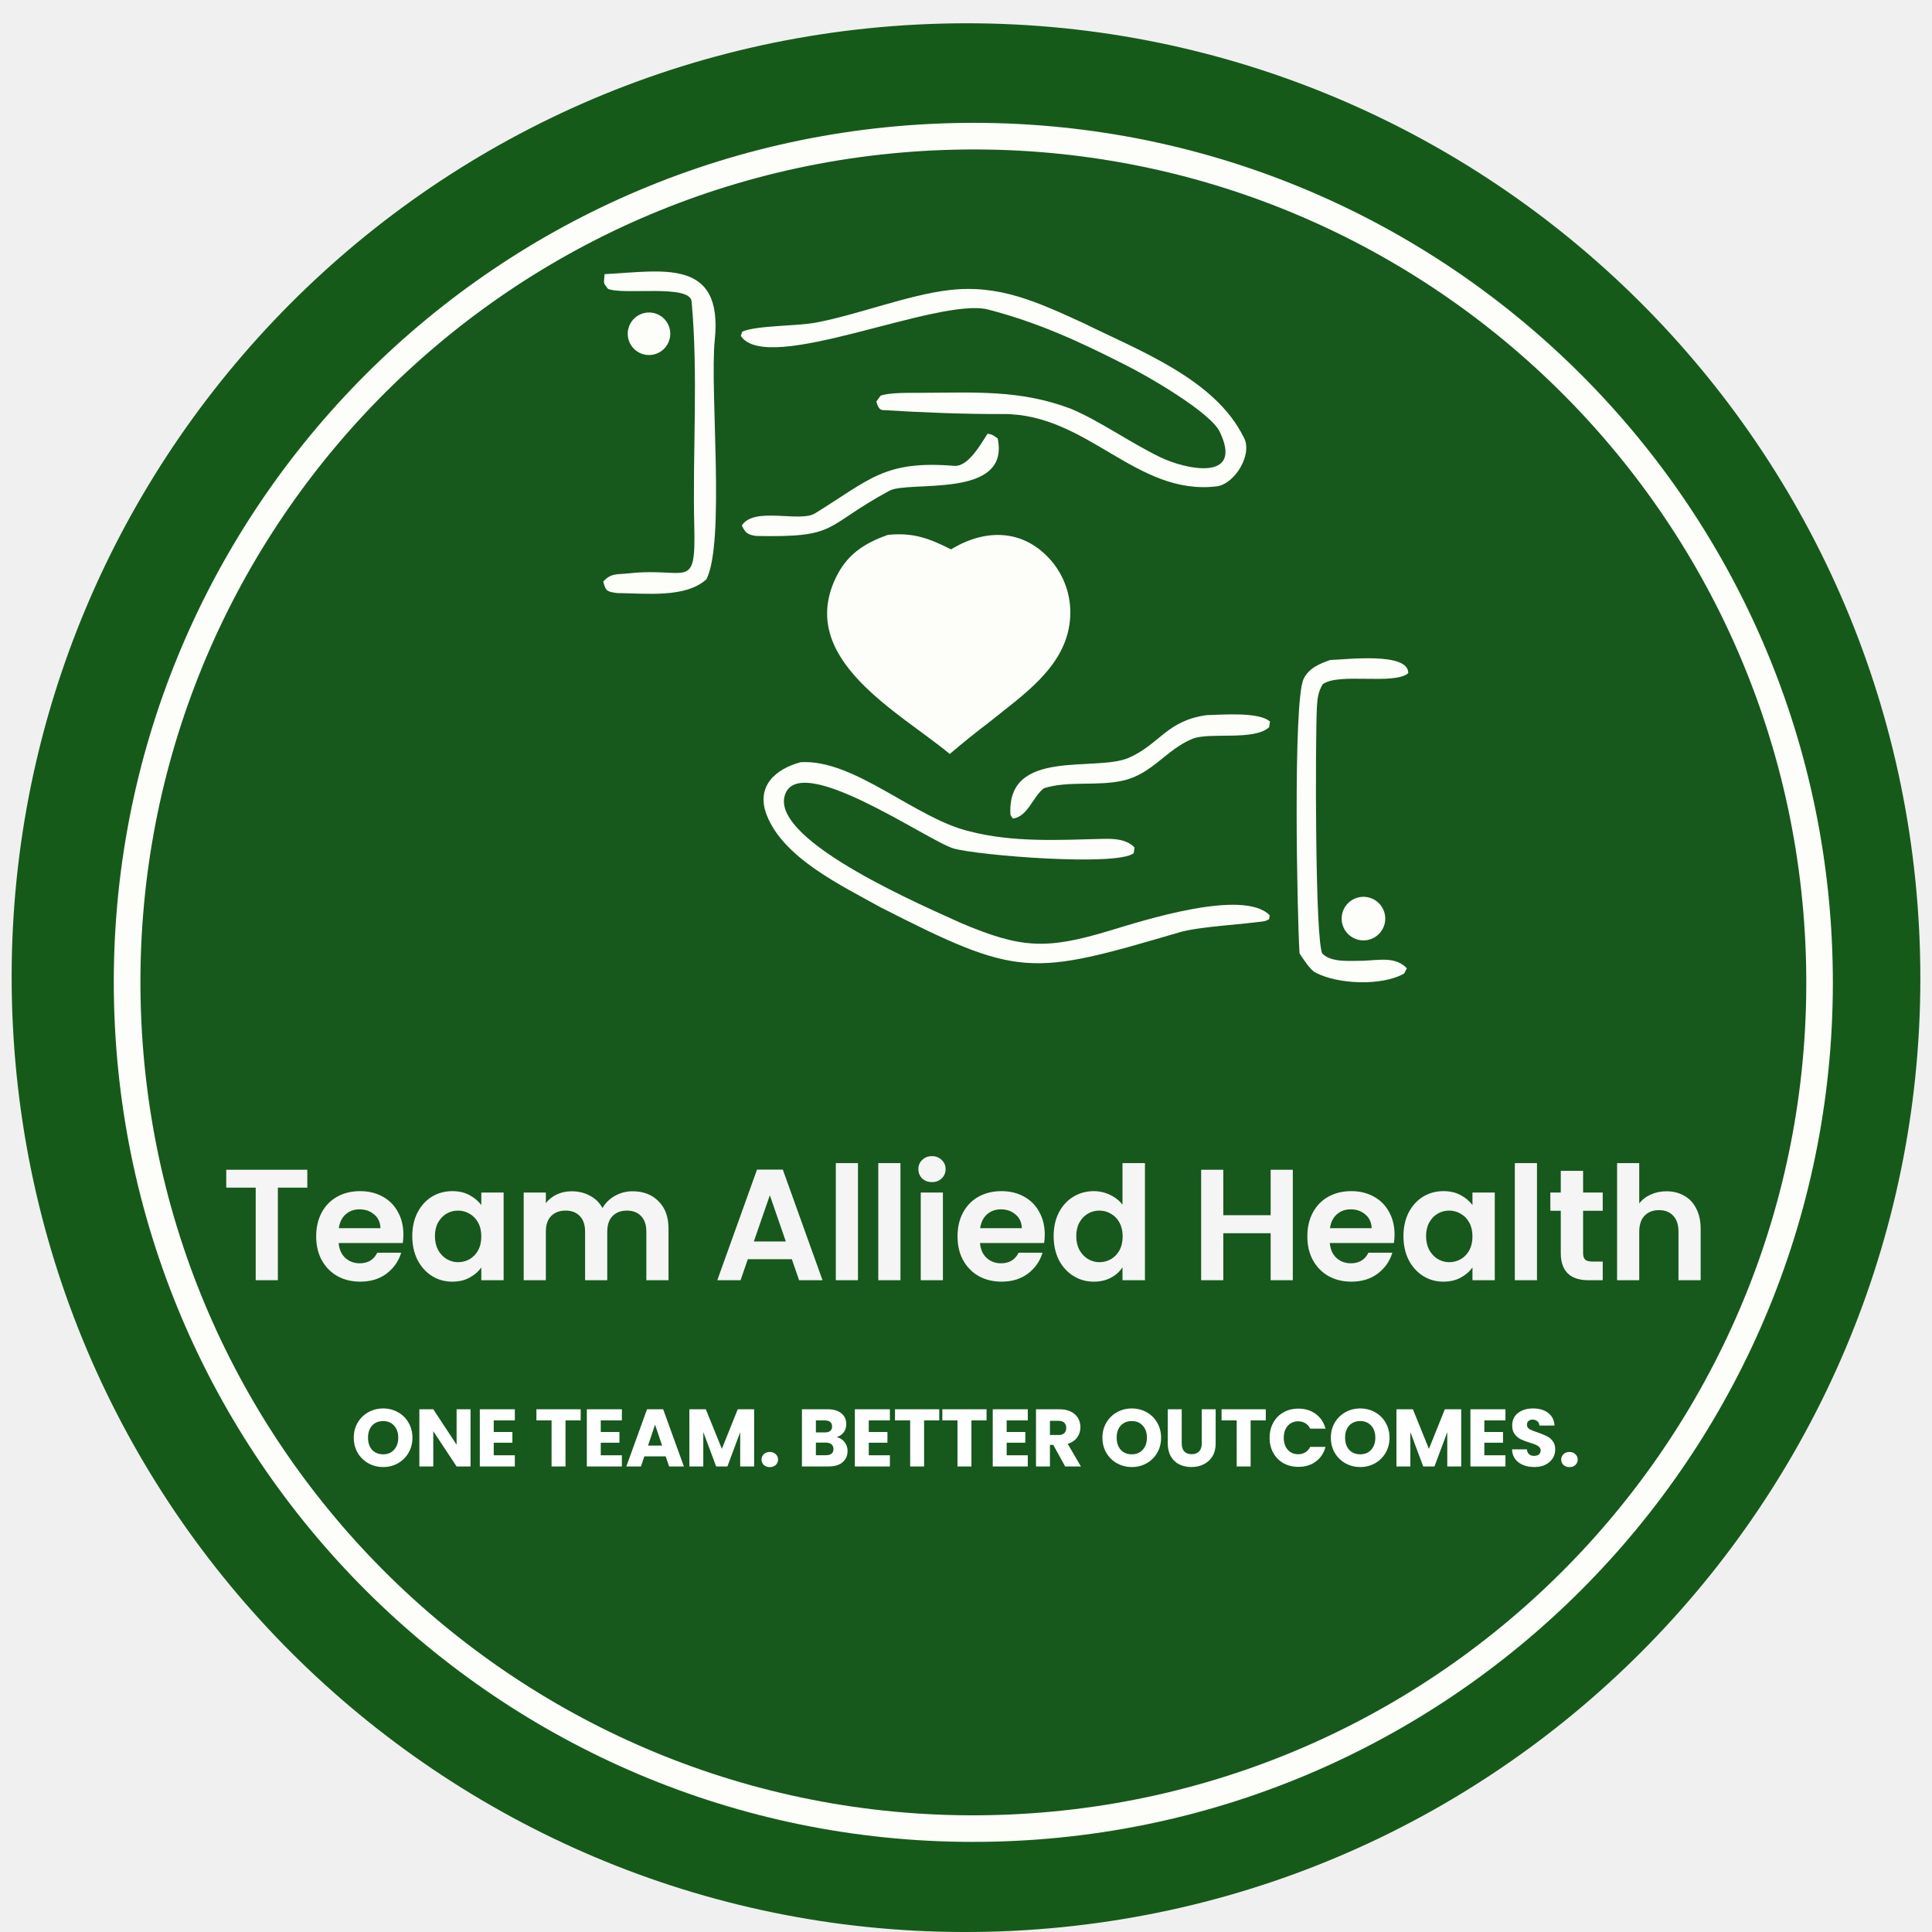
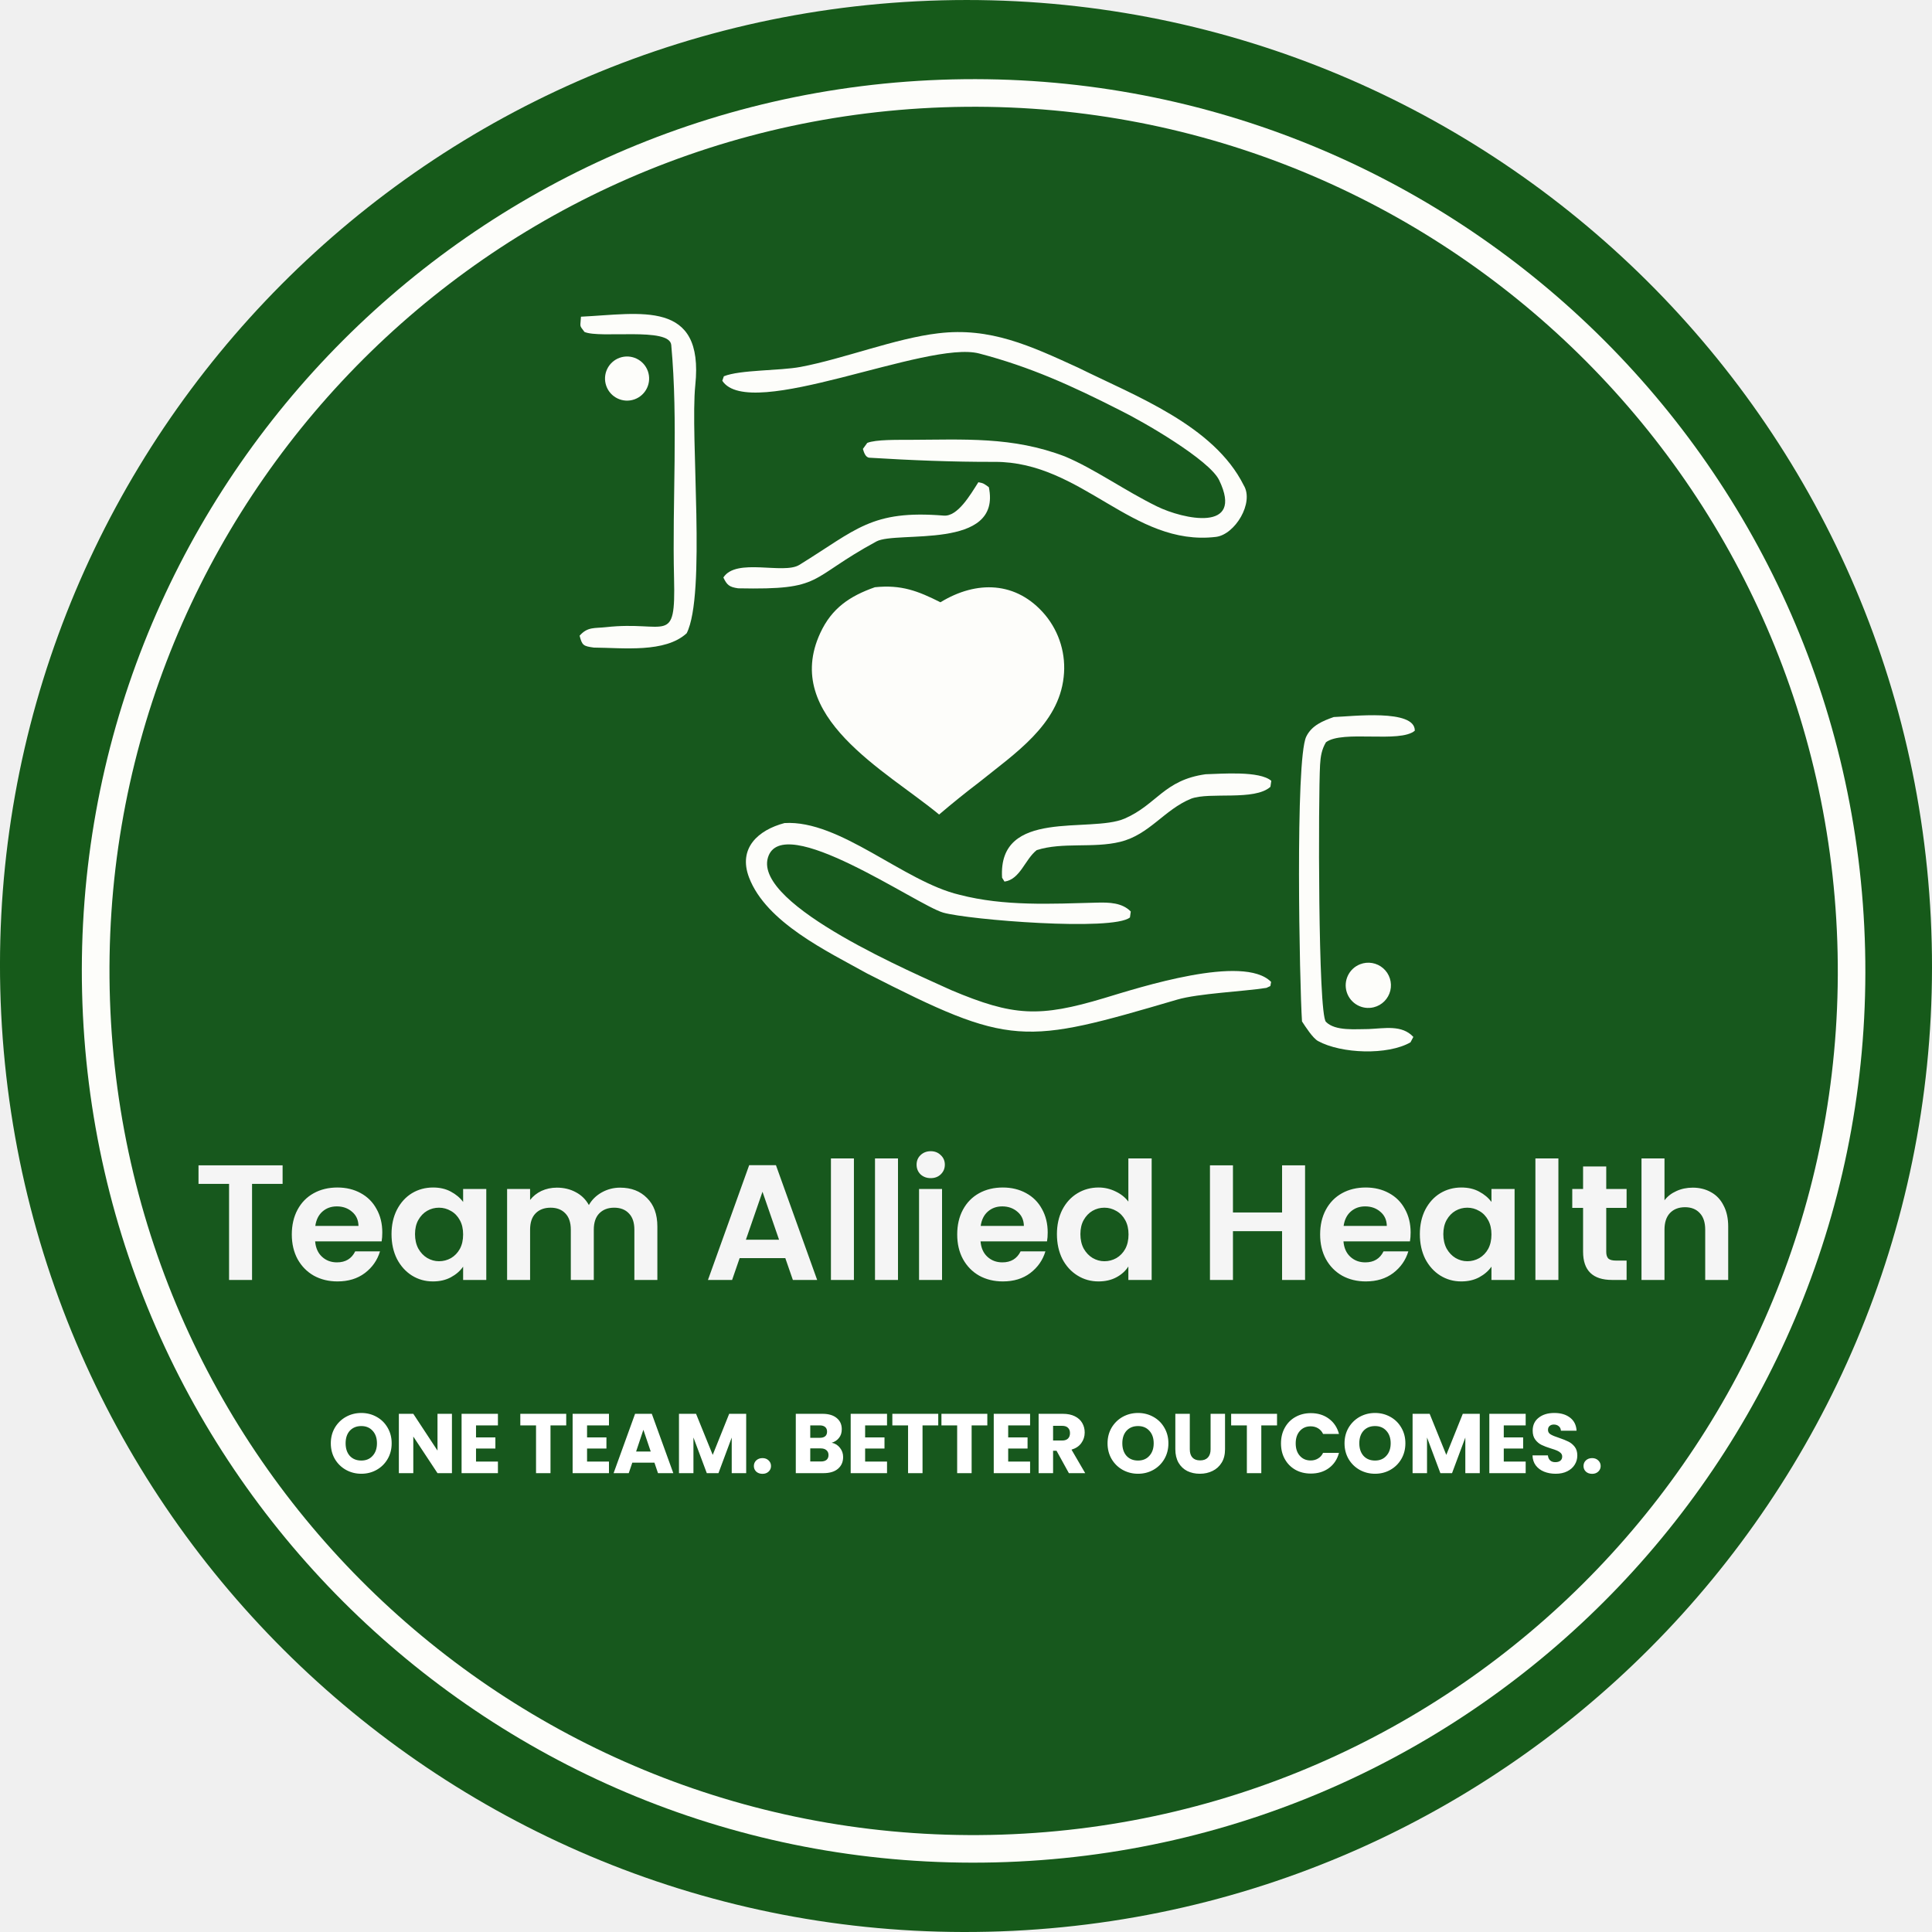
- <svg xmlns="http://www.w3.org/2000/svg" width="95" height="95" viewBox="5.5 5 83 83" fill="none">
-   <path d="M44.916 6.054C67.548 4.902 86.821 22.328 87.948 44.961C89.076 67.593 71.629 86.848 48.995 87.951C26.396 89.052 7.177 71.637 6.052 49.039C4.926 26.442 22.32 7.204 44.916 6.054Z" fill="#165A1A" />
+ <svg xmlns="http://www.w3.org/2000/svg" width="95" height="95" viewBox="7 7 80 80" fill="none">
+   <path d="M44.967 7.053C67.046 5.929 85.85 22.93 86.95 45.011C88.049 67.091 71.028 85.876 48.946 86.952C26.898 88.026 8.148 71.036 7.05 48.99C5.952 26.943 22.922 8.174 44.967 7.053Z" fill="#165A1A" />
  <path d="M46.44 10.288C66.826 9.805 83.745 25.938 84.23 46.324C84.715 66.711 68.584 83.631 48.198 84.118C27.808 84.606 10.885 68.472 10.399 48.082C9.914 27.693 26.05 10.771 46.44 10.288Z" fill="#FDFDFA" />
  <path d="M46.064 11.443C65.832 10.751 82.412 26.229 83.079 45.998C83.745 65.766 68.247 82.326 48.477 82.968C28.743 83.608 12.22 68.143 11.554 48.41C10.888 28.677 26.332 12.134 46.064 11.443Z" fill="#17581D" />
-   <path d="M46.358 28.602C47.851 27.687 49.511 27.722 50.693 29.125C51.289 29.843 51.566 30.773 51.46 31.7C51.246 33.681 49.421 34.876 47.966 36.05C47.399 36.481 46.845 36.928 46.303 37.391C44.111 35.579 39.775 33.338 41.383 29.87C41.859 28.843 42.606 28.344 43.643 27.979C44.739 27.866 45.425 28.133 46.358 28.602Z" fill="#FDFDFA" />
-   <path d="M39.901 37.744C42.199 37.604 44.831 40.167 47.148 40.714C49.006 41.196 50.945 41.088 52.844 41.039C53.345 41.026 53.882 41.04 54.239 41.407L54.205 41.652C53.504 42.232 47.522 41.751 46.473 41.453C45.383 41.143 39.784 37.202 39.212 39.182C38.638 41.172 45.432 44.026 46.808 44.664C49.376 45.746 50.449 45.8 53.145 44.99C54.586 44.556 58.911 43.158 60.05 44.322L60.02 44.493C59.965 44.518 59.911 44.544 59.856 44.569C58.896 44.72 57.04 44.798 56.165 45.054C49.767 46.931 49.306 47.028 43.321 43.974C41.685 43.061 39.144 41.867 38.432 39.997C37.969 38.779 38.815 38.031 39.901 37.744Z" fill="#FDFDFA" />
-   <path d="M46.267 17.464C48.418 17.204 50.075 17.978 52.068 18.891C54.434 20.064 57.678 21.276 58.916 23.758C59.356 24.477 58.555 25.801 57.763 25.895C54.308 26.305 52.223 22.776 48.604 22.788C46.858 22.793 45.111 22.72 43.416 22.616C43.249 22.605 43.185 22.379 43.147 22.252L43.327 22.003C43.675 21.858 44.61 21.878 45.026 21.876C47.334 21.868 49.339 21.729 51.518 22.566C52.734 23.076 53.99 23.979 55.325 24.633C56.402 25.162 58.949 25.727 57.899 23.546C57.494 22.704 54.755 21.121 53.766 20.637C51.803 19.64 50.075 18.852 47.96 18.3C45.804 17.737 38.454 21.15 37.325 19.43L37.389 19.245C38.057 18.971 39.698 19.02 40.568 18.856C42.359 18.518 44.514 17.667 46.267 17.464Z" fill="#FDFDFA" />
-   <path d="M31.472 16.777C33.935 16.658 36.575 16.047 36.207 19.609C35.987 21.737 36.661 28.287 35.849 29.886C34.954 30.703 33.241 30.489 32.005 30.478C31.571 30.418 31.521 30.39 31.416 29.986C31.752 29.606 32.032 29.686 32.512 29.632C35.022 29.354 35.396 30.436 35.327 27.611C35.248 24.396 35.503 21.137 35.211 17.947C35.142 17.195 32.261 17.691 31.618 17.408C31.39 17.107 31.45 17.222 31.472 16.777Z" fill="#FDFDFA" />
-   <path d="M62.644 33.354C63.379 33.33 66.016 33.007 66 33.92C65.386 34.445 63.004 33.881 62.321 34.399C62.141 34.703 62.097 34.99 62.077 35.337C62.004 36.599 61.989 45.636 62.32 45.975C62.706 46.37 63.568 46.271 64.083 46.274C64.748 46.247 65.465 46.087 65.94 46.6L65.821 46.824C64.876 47.365 62.959 47.298 61.994 46.771C61.774 46.65 61.474 46.179 61.329 45.958C61.228 44.445 61.041 35.128 61.504 34.167C61.728 33.702 62.188 33.515 62.644 33.354Z" fill="#FDFDFA" />
-   <path d="M57.336 35.723C58 35.705 59.575 35.573 60.058 35.996L60.021 36.244C59.362 36.836 57.511 36.446 56.74 36.734C55.626 37.187 55.017 38.224 53.8 38.522C52.679 38.797 51.412 38.522 50.344 38.865C49.856 39.246 49.663 40.077 49.011 40.168L48.91 40.008C48.733 37.117 52.559 38.178 53.986 37.558C55.318 36.98 55.611 35.963 57.336 35.723Z" fill="#FDFDFA" />
-   <path d="M47.928 23.631C48.153 23.671 48.171 23.7 48.362 23.838C48.909 26.465 44.545 25.628 43.706 26.084C40.815 27.653 41.565 28.096 37.982 28.025C37.61 27.971 37.518 27.886 37.369 27.576C37.9 26.746 39.856 27.46 40.513 27.055C42.883 25.595 43.493 24.77 46.495 25.013C47.071 25.06 47.591 24.158 47.928 23.631Z" fill="#FDFDFA" />
-   <path d="M63.734 43.591C64.059 43.464 64.428 43.528 64.691 43.758C64.954 43.987 65.068 44.344 64.986 44.684C64.903 45.023 64.639 45.289 64.3 45.373C63.821 45.491 63.332 45.217 63.182 44.747C63.033 44.276 63.274 43.771 63.734 43.591Z" fill="#FDFDFA" />
-   <path d="M33.077 18.477C33.552 18.309 34.074 18.558 34.243 19.033C34.411 19.509 34.162 20.031 33.687 20.2C33.211 20.368 32.689 20.119 32.52 19.644C32.352 19.168 32.601 18.646 33.077 18.477Z" fill="#FDFDFA" />
+   <path d="M45.942 31.939C47.435 31.024 49.095 31.059 50.277 32.462C50.873 33.18 51.151 34.11 51.044 35.037C50.83 37.018 49.005 38.213 47.55 39.387C46.983 39.818 46.429 40.265 45.887 40.728C43.695 38.916 39.359 36.675 40.967 33.208C41.443 32.18 42.19 31.681 43.227 31.316C44.323 31.203 45.009 31.47 45.942 31.939Z" fill="#FDFDFA" />
+   <path d="M39.485 41.081C41.783 40.941 44.415 43.504 46.732 44.051C48.59 44.533 50.529 44.425 52.428 44.376C52.929 44.363 53.466 44.377 53.823 44.744L53.789 44.989C53.088 45.569 47.106 45.088 46.057 44.79C44.967 44.48 39.368 40.539 38.796 42.519C38.222 44.509 45.017 47.363 46.392 48.001C48.96 49.083 50.033 49.137 52.729 48.327C54.17 47.893 58.495 46.495 59.634 47.659L59.603 47.83C59.549 47.855 59.495 47.88 59.44 47.906C58.48 48.057 56.624 48.135 55.749 48.391C49.351 50.268 48.89 50.365 42.905 47.31C41.269 46.398 38.728 45.204 38.016 43.334C37.553 42.116 38.399 41.368 39.485 41.081Z" fill="#FDFDFA" />
+   <path d="M45.851 20.801C48.002 20.541 49.659 21.315 51.652 22.228C54.018 23.401 57.262 24.613 58.5 27.095C58.94 27.814 58.139 29.138 57.347 29.232C53.892 29.641 51.807 26.113 48.188 26.125C46.442 26.13 44.695 26.057 43 25.953C42.833 25.942 42.769 25.716 42.731 25.589L42.911 25.34C43.259 25.195 44.194 25.215 44.61 25.213C46.918 25.205 48.923 25.066 51.102 25.903C52.318 26.413 53.574 27.316 54.909 27.97C55.986 28.498 58.533 29.064 57.483 26.883C57.078 26.041 54.339 24.458 53.35 23.974C51.387 22.977 49.659 22.189 47.544 21.637C45.388 21.074 38.038 24.487 36.909 22.767L36.973 22.581C37.641 22.308 39.282 22.357 40.152 22.193C41.943 21.855 44.097 21.004 45.851 20.801Z" fill="#FDFDFA" />
+   <path d="M31.056 20.114C33.519 19.995 36.159 19.384 35.791 22.946C35.571 25.074 36.245 31.624 35.433 33.223C34.538 34.04 32.825 33.826 31.589 33.815C31.155 33.755 31.105 33.727 31 33.323C31.336 32.943 31.616 33.023 32.096 32.969C34.606 32.691 34.98 33.773 34.911 30.948C34.832 27.733 35.087 24.474 34.795 21.284C34.726 20.532 31.845 21.028 31.202 20.745C30.974 20.444 31.034 20.558 31.056 20.114Z" fill="#FDFDFA" />
+   <path d="M62.228 36.691C62.963 36.667 65.6 36.343 65.584 37.257C64.97 37.782 62.588 37.218 61.905 37.736C61.725 38.04 61.681 38.327 61.661 38.674C61.588 39.936 61.573 48.973 61.904 49.312C62.29 49.707 63.152 49.608 63.667 49.611C64.332 49.584 65.049 49.424 65.524 49.937L65.405 50.161C64.46 50.702 62.544 50.635 61.578 50.108C61.358 49.987 61.058 49.516 60.913 49.295C60.812 47.782 60.625 38.465 61.088 37.504C61.312 37.039 61.772 36.852 62.228 36.691Z" fill="#FDFDFA" />
+   <path d="M56.92 39.06C57.584 39.042 59.159 38.91 59.642 39.333L59.605 39.581C58.946 40.172 57.095 39.783 56.324 40.071C55.21 40.523 54.601 41.561 53.384 41.859C52.263 42.133 50.996 41.859 49.928 42.202C49.44 42.583 49.247 43.414 48.594 43.505L48.494 43.345C48.317 40.453 52.143 41.514 53.57 40.895C54.902 40.316 55.195 39.3 56.92 39.06Z" fill="#FDFDFA" />
+   <path d="M47.512 26.968C47.737 27.008 47.755 27.037 47.946 27.174C48.492 29.802 44.129 28.965 43.289 29.421C40.399 30.99 41.148 31.433 37.566 31.361C37.194 31.308 37.102 31.223 36.953 30.913C37.484 30.083 39.44 30.797 40.097 30.392C42.467 28.932 43.077 28.107 46.079 28.35C46.655 28.397 47.175 27.495 47.512 26.968Z" fill="#FDFDFA" />
+   <path d="M63.318 46.928C63.643 46.8 64.012 46.865 64.275 47.094C64.538 47.324 64.652 47.681 64.57 48.021C64.487 48.36 64.223 48.626 63.884 48.709C63.405 48.828 62.916 48.554 62.766 48.084C62.617 47.613 62.858 47.108 63.318 46.928Z" fill="#FDFDFA" />
+   <path d="M32.66 21.814C33.136 21.646 33.658 21.895 33.827 22.37C33.995 22.846 33.746 23.368 33.271 23.537C32.795 23.705 32.273 23.456 32.105 22.981C31.936 22.505 32.185 21.983 32.66 21.814Z" fill="#FDFDFA" />
  <path d="M18.702 55.254V56.022H17.437V60H16.485V56.022H15.22V55.254H18.702ZM22.83 58.035C22.83 58.171 22.821 58.293 22.803 58.402H20.049C20.072 58.674 20.167 58.887 20.335 59.041C20.502 59.195 20.709 59.272 20.953 59.272C21.307 59.272 21.559 59.12 21.708 58.817H22.735C22.626 59.179 22.418 59.479 22.109 59.714C21.801 59.946 21.423 60.061 20.974 60.061C20.611 60.061 20.285 59.982 19.995 59.823C19.709 59.66 19.485 59.431 19.321 59.136C19.163 58.842 19.083 58.502 19.083 58.116C19.083 57.727 19.163 57.384 19.321 57.09C19.48 56.795 19.702 56.568 19.988 56.41C20.273 56.251 20.602 56.172 20.974 56.172C21.332 56.172 21.652 56.249 21.933 56.403C22.218 56.557 22.438 56.777 22.592 57.062C22.751 57.343 22.83 57.668 22.83 58.035ZM21.844 57.763C21.84 57.518 21.751 57.323 21.579 57.178C21.407 57.028 21.196 56.954 20.947 56.954C20.711 56.954 20.511 57.026 20.348 57.171C20.19 57.312 20.092 57.509 20.056 57.763H21.844ZM23.212 58.103C23.212 57.722 23.287 57.384 23.437 57.09C23.591 56.795 23.797 56.568 24.055 56.41C24.318 56.251 24.611 56.172 24.933 56.172C25.214 56.172 25.459 56.228 25.667 56.342C25.88 56.455 26.05 56.598 26.177 56.77V56.233H27.136V60H26.177V59.449C26.055 59.626 25.885 59.773 25.667 59.891C25.454 60.005 25.207 60.061 24.926 60.061C24.609 60.061 24.318 59.98 24.055 59.816C23.797 59.653 23.591 59.424 23.437 59.13C23.287 58.83 23.212 58.488 23.212 58.103ZM26.177 58.116C26.177 57.885 26.132 57.688 26.041 57.525C25.95 57.357 25.828 57.23 25.674 57.144C25.52 57.053 25.354 57.008 25.177 57.008C25.001 57.008 24.837 57.051 24.688 57.137C24.538 57.223 24.416 57.35 24.321 57.518C24.23 57.681 24.185 57.876 24.185 58.103C24.185 58.33 24.23 58.529 24.321 58.701C24.416 58.869 24.538 58.998 24.688 59.089C24.842 59.179 25.005 59.225 25.177 59.225C25.354 59.225 25.52 59.182 25.674 59.096C25.828 59.005 25.95 58.878 26.041 58.715C26.132 58.547 26.177 58.348 26.177 58.116ZM32.676 56.178C33.139 56.178 33.51 56.321 33.791 56.607C34.077 56.888 34.22 57.282 34.22 57.79V60H33.268V57.919C33.268 57.624 33.193 57.4 33.043 57.246C32.894 57.087 32.69 57.008 32.431 57.008C32.173 57.008 31.967 57.087 31.812 57.246C31.663 57.4 31.588 57.624 31.588 57.919V60H30.636V57.919C30.636 57.624 30.561 57.4 30.412 57.246C30.262 57.087 30.058 57.008 29.8 57.008C29.537 57.008 29.328 57.087 29.174 57.246C29.024 57.4 28.95 57.624 28.95 57.919V60H27.998V56.233H28.95V56.688C29.072 56.53 29.229 56.405 29.419 56.314C29.614 56.224 29.827 56.178 30.058 56.178C30.353 56.178 30.616 56.242 30.847 56.369C31.078 56.491 31.257 56.668 31.384 56.899C31.506 56.682 31.683 56.507 31.915 56.376C32.15 56.244 32.404 56.178 32.676 56.178ZM39.518 59.096H37.627L37.315 60H36.315L38.022 55.247H39.13L40.837 60H39.831L39.518 59.096ZM39.259 58.334L38.573 56.348L37.886 58.334H39.259ZM42.359 54.968V60H41.407V54.968H42.359ZM44.184 54.968V60H43.232V54.968H44.184ZM45.539 55.784C45.371 55.784 45.231 55.732 45.117 55.628C45.008 55.519 44.954 55.385 44.954 55.226C44.954 55.068 45.008 54.936 45.117 54.832C45.231 54.723 45.371 54.669 45.539 54.669C45.707 54.669 45.845 54.723 45.954 54.832C46.067 54.936 46.124 55.068 46.124 55.226C46.124 55.385 46.067 55.519 45.954 55.628C45.845 55.732 45.707 55.784 45.539 55.784ZM46.008 56.233V60H45.056V56.233H46.008ZM50.383 58.035C50.383 58.171 50.374 58.293 50.355 58.402H47.602C47.624 58.674 47.719 58.887 47.887 59.041C48.055 59.195 48.261 59.272 48.506 59.272C48.859 59.272 49.111 59.12 49.261 58.817H50.288C50.179 59.179 49.97 59.479 49.662 59.714C49.354 59.946 48.975 60.061 48.526 60.061C48.164 60.061 47.837 59.982 47.547 59.823C47.261 59.66 47.037 59.431 46.874 59.136C46.715 58.842 46.636 58.502 46.636 58.116C46.636 57.727 46.715 57.384 46.874 57.09C47.033 56.795 47.255 56.568 47.54 56.41C47.826 56.251 48.155 56.172 48.526 56.172C48.884 56.172 49.204 56.249 49.485 56.403C49.771 56.557 49.991 56.777 50.145 57.062C50.303 57.343 50.383 57.668 50.383 58.035ZM49.397 57.763C49.392 57.518 49.304 57.323 49.132 57.178C48.959 57.028 48.748 56.954 48.499 56.954C48.263 56.954 48.064 57.026 47.901 57.171C47.742 57.312 47.645 57.509 47.608 57.763H49.397ZM50.765 58.103C50.765 57.722 50.84 57.384 50.989 57.09C51.143 56.795 51.352 56.568 51.615 56.41C51.878 56.251 52.17 56.172 52.492 56.172C52.737 56.172 52.97 56.226 53.192 56.335C53.414 56.439 53.591 56.58 53.723 56.756V54.968H54.688V60H53.723V59.442C53.605 59.628 53.439 59.778 53.226 59.891C53.013 60.005 52.766 60.061 52.485 60.061C52.168 60.061 51.878 59.98 51.615 59.816C51.352 59.653 51.143 59.424 50.989 59.13C50.84 58.83 50.765 58.488 50.765 58.103ZM53.73 58.116C53.73 57.885 53.684 57.688 53.594 57.525C53.503 57.357 53.38 57.23 53.226 57.144C53.072 57.053 52.907 57.008 52.73 57.008C52.553 57.008 52.39 57.051 52.24 57.137C52.091 57.223 51.968 57.35 51.873 57.518C51.782 57.681 51.737 57.876 51.737 58.103C51.737 58.33 51.782 58.529 51.873 58.701C51.968 58.869 52.091 58.998 52.24 59.089C52.395 59.179 52.558 59.225 52.73 59.225C52.907 59.225 53.072 59.182 53.226 59.096C53.38 59.005 53.503 58.878 53.594 58.715C53.684 58.547 53.73 58.348 53.73 58.116ZM61.04 55.254V60H60.088V57.98H58.054V60H57.102V55.254H58.054V57.205H60.088V55.254H61.04ZM65.411 58.035C65.411 58.171 65.402 58.293 65.383 58.402H62.63C62.652 58.674 62.747 58.887 62.915 59.041C63.083 59.195 63.289 59.272 63.534 59.272C63.888 59.272 64.139 59.12 64.289 58.817H65.316C65.207 59.179 64.998 59.479 64.69 59.714C64.382 59.946 64.003 60.061 63.554 60.061C63.192 60.061 62.865 59.982 62.575 59.823C62.289 59.66 62.065 59.431 61.902 59.136C61.743 58.842 61.664 58.502 61.664 58.116C61.664 57.727 61.743 57.384 61.902 57.09C62.061 56.795 62.283 56.568 62.568 56.41C62.854 56.251 63.183 56.172 63.554 56.172C63.912 56.172 64.232 56.249 64.513 56.403C64.799 56.557 65.019 56.777 65.173 57.062C65.331 57.343 65.411 57.668 65.411 58.035ZM64.425 57.763C64.42 57.518 64.332 57.323 64.159 57.178C63.987 57.028 63.776 56.954 63.527 56.954C63.291 56.954 63.092 57.026 62.929 57.171C62.77 57.312 62.673 57.509 62.636 57.763H64.425ZM65.793 58.103C65.793 57.722 65.868 57.384 66.017 57.09C66.171 56.795 66.378 56.568 66.636 56.41C66.899 56.251 67.191 56.172 67.513 56.172C67.794 56.172 68.039 56.228 68.248 56.342C68.461 56.455 68.631 56.598 68.758 56.77V56.233H69.716V60H68.758V59.449C68.635 59.626 68.465 59.773 68.248 59.891C68.034 60.005 67.787 60.061 67.506 60.061C67.189 60.061 66.899 59.98 66.636 59.816C66.378 59.653 66.171 59.424 66.017 59.13C65.868 58.83 65.793 58.488 65.793 58.103ZM68.758 58.116C68.758 57.885 68.712 57.688 68.622 57.525C68.531 57.357 68.409 57.23 68.254 57.144C68.1 57.053 67.935 57.008 67.758 57.008C67.581 57.008 67.418 57.051 67.268 57.137C67.119 57.223 66.996 57.35 66.901 57.518C66.811 57.681 66.765 57.876 66.765 58.103C66.765 58.33 66.811 58.529 66.901 58.701C66.996 58.869 67.119 58.998 67.268 59.089C67.422 59.179 67.586 59.225 67.758 59.225C67.935 59.225 68.1 59.182 68.254 59.096C68.409 59.005 68.531 58.878 68.622 58.715C68.712 58.547 68.758 58.348 68.758 58.116ZM71.53 54.968V60H70.578V54.968H71.53ZM73.511 57.015V58.837C73.511 58.964 73.541 59.057 73.6 59.116C73.663 59.17 73.767 59.198 73.912 59.198H74.354V60H73.756C72.954 60 72.552 59.61 72.552 58.83V57.015H72.104V56.233H72.552V55.301H73.511V56.233H74.354V57.015H73.511ZM77.093 56.178C77.378 56.178 77.632 56.242 77.854 56.369C78.076 56.491 78.249 56.675 78.371 56.92C78.498 57.16 78.561 57.45 78.561 57.79V60H77.609V57.919C77.609 57.62 77.535 57.391 77.385 57.232C77.236 57.069 77.031 56.988 76.773 56.988C76.51 56.988 76.302 57.069 76.147 57.232C75.998 57.391 75.923 57.62 75.923 57.919V60H74.971V54.968H75.923V56.702C76.046 56.539 76.209 56.412 76.413 56.321C76.617 56.226 76.843 56.178 77.093 56.178Z" fill="#F5F5F5" />
  <path d="M21.962 68.025C21.73 68.025 21.518 67.971 21.325 67.864C21.133 67.756 20.98 67.607 20.866 67.415C20.754 67.222 20.698 67.005 20.698 66.764C20.698 66.524 20.754 66.308 20.866 66.117C20.98 65.926 21.133 65.776 21.325 65.669C21.518 65.562 21.73 65.508 21.962 65.508C22.192 65.508 22.404 65.562 22.595 65.669C22.789 65.776 22.94 65.926 23.05 66.117C23.162 66.308 23.218 66.524 23.218 66.764C23.218 67.005 23.162 67.222 23.05 67.415C22.938 67.607 22.786 67.756 22.595 67.864C22.404 67.971 22.192 68.025 21.962 68.025ZM21.962 67.478C22.157 67.478 22.314 67.413 22.43 67.282C22.549 67.152 22.609 66.979 22.609 66.764C22.609 66.547 22.549 66.375 22.43 66.246C22.314 66.116 22.157 66.05 21.962 66.05C21.763 66.05 21.605 66.115 21.485 66.243C21.369 66.371 21.311 66.545 21.311 66.764C21.311 66.981 21.369 67.155 21.485 67.286C21.605 67.414 21.763 67.478 21.962 67.478ZM25.714 68H25.116L24.114 66.484V68H23.516V65.543H24.114L25.116 67.066V65.543H25.714V68ZM26.711 66.022V66.519H27.513V66.981H26.711V67.52H27.618V68H26.113V65.543H27.618V66.022H26.711ZM30.446 65.543V66.022H29.795V68H29.196V66.022H28.545V65.543H30.446ZM31.309 66.022V66.519H32.111V66.981H31.309V67.52H32.216V68H30.711V65.543H32.216V66.022H31.309ZM34.099 67.566H33.182L33.035 68H32.408L33.297 65.543H33.99L34.88 68H34.246L34.099 67.566ZM33.945 67.104L33.641 66.204L33.34 67.104H33.945ZM37.898 65.543V68H37.299V66.526L36.75 68H36.267L35.714 66.523V68H35.115V65.543H35.822L36.512 67.244L37.194 65.543H37.898ZM38.573 68.028C38.468 68.028 38.382 67.998 38.314 67.937C38.249 67.874 38.216 67.797 38.216 67.706C38.216 67.613 38.249 67.534 38.314 67.472C38.382 67.409 38.468 67.377 38.573 67.377C38.676 67.377 38.76 67.409 38.825 67.472C38.893 67.534 38.926 67.613 38.926 67.706C38.926 67.797 38.893 67.874 38.825 67.937C38.76 67.998 38.676 68.028 38.573 68.028ZM41.44 66.74C41.582 66.77 41.697 66.841 41.783 66.954C41.869 67.063 41.912 67.189 41.912 67.332C41.912 67.537 41.84 67.7 41.695 67.822C41.553 67.941 41.354 68 41.097 68H39.952V65.543H41.058C41.308 65.543 41.503 65.6 41.643 65.715C41.785 65.829 41.856 65.984 41.856 66.18C41.856 66.325 41.818 66.445 41.741 66.54C41.666 66.636 41.566 66.703 41.44 66.74ZM40.551 66.537H40.943C41.041 66.537 41.116 66.516 41.167 66.474C41.221 66.43 41.247 66.365 41.247 66.281C41.247 66.198 41.221 66.133 41.167 66.089C41.116 66.045 41.041 66.022 40.943 66.022H40.551V66.537ZM40.992 67.517C41.092 67.517 41.169 67.495 41.223 67.451C41.279 67.404 41.307 67.337 41.307 67.251C41.307 67.165 41.278 67.097 41.219 67.048C41.163 66.999 41.085 66.975 40.985 66.975H40.551V67.517H40.992ZM42.823 66.022V66.519H43.625V66.981H42.823V67.52H43.73V68H42.225V65.543H43.73V66.022H42.823ZM45.851 65.543V66.022H45.2V68H44.601V66.022H43.95V65.543H45.851ZM47.883 65.543V66.022H47.233V68H46.634V66.022H45.983V65.543H47.883ZM48.747 66.022V66.519H49.549V66.981H48.747V67.52H49.654V68H48.149V65.543H49.654V66.022H48.747ZM51.26 68L50.749 67.073H50.606V68H50.007V65.543H51.012C51.206 65.543 51.37 65.577 51.505 65.644C51.643 65.712 51.746 65.805 51.813 65.924C51.881 66.041 51.915 66.172 51.915 66.317C51.915 66.48 51.868 66.626 51.775 66.754C51.684 66.882 51.549 66.973 51.369 67.027L51.936 68H51.26ZM50.606 66.649H50.977C51.087 66.649 51.168 66.622 51.222 66.569C51.278 66.515 51.306 66.439 51.306 66.341C51.306 66.248 51.278 66.174 51.222 66.121C51.168 66.067 51.087 66.04 50.977 66.04H50.606V66.649ZM54.124 68.025C53.893 68.025 53.681 67.971 53.487 67.864C53.296 67.756 53.143 67.607 53.029 67.415C52.917 67.222 52.861 67.005 52.861 66.764C52.861 66.524 52.917 66.308 53.029 66.117C53.143 65.926 53.296 65.776 53.487 65.669C53.681 65.562 53.893 65.508 54.124 65.508C54.355 65.508 54.566 65.562 54.758 65.669C54.952 65.776 55.103 65.926 55.213 66.117C55.325 66.308 55.381 66.524 55.381 66.764C55.381 67.005 55.325 67.222 55.213 67.415C55.101 67.607 54.949 67.756 54.758 67.864C54.566 67.971 54.355 68.025 54.124 68.025ZM54.124 67.478C54.32 67.478 54.477 67.413 54.593 67.282C54.712 67.152 54.772 66.979 54.772 66.764C54.772 66.547 54.712 66.375 54.593 66.246C54.477 66.116 54.32 66.05 54.124 66.05C53.926 66.05 53.767 66.115 53.648 66.243C53.532 66.371 53.473 66.545 53.473 66.764C53.473 66.981 53.532 67.155 53.648 67.286C53.767 67.414 53.926 67.478 54.124 67.478ZM56.267 65.543V67.013C56.267 67.16 56.303 67.273 56.375 67.353C56.448 67.432 56.554 67.472 56.694 67.472C56.834 67.472 56.941 67.432 57.016 67.353C57.09 67.273 57.128 67.16 57.128 67.013V65.543H57.726V67.01C57.726 67.229 57.68 67.414 57.586 67.566C57.493 67.718 57.367 67.832 57.208 67.909C57.052 67.986 56.877 68.025 56.683 68.025C56.49 68.025 56.316 67.987 56.162 67.912C56.01 67.835 55.89 67.721 55.801 67.57C55.713 67.415 55.668 67.229 55.668 67.01V65.543H56.267ZM59.879 65.543V66.022H59.228V68H58.63V66.022H57.979V65.543H59.879ZM60.043 66.768C60.043 66.525 60.095 66.309 60.2 66.121C60.305 65.929 60.451 65.781 60.638 65.676C60.827 65.569 61.04 65.515 61.278 65.515C61.57 65.515 61.82 65.592 62.027 65.746C62.235 65.9 62.374 66.11 62.444 66.376H61.786C61.737 66.273 61.667 66.195 61.576 66.141C61.487 66.088 61.386 66.061 61.271 66.061C61.087 66.061 60.938 66.125 60.823 66.254C60.709 66.382 60.652 66.553 60.652 66.768C60.652 66.983 60.709 67.154 60.823 67.282C60.938 67.411 61.087 67.475 61.271 67.475C61.386 67.475 61.487 67.448 61.576 67.394C61.667 67.341 61.737 67.263 61.786 67.16H62.444C62.374 67.426 62.235 67.636 62.027 67.79C61.82 67.942 61.57 68.017 61.278 68.017C61.04 68.017 60.827 67.965 60.638 67.86C60.451 67.753 60.305 67.605 60.2 67.415C60.095 67.227 60.043 67.011 60.043 66.768ZM63.938 68.025C63.706 68.025 63.494 67.971 63.3 67.864C63.109 67.756 62.956 67.607 62.842 67.415C62.73 67.222 62.674 67.005 62.674 66.764C62.674 66.524 62.73 66.308 62.842 66.117C62.956 65.926 63.109 65.776 63.3 65.669C63.494 65.562 63.706 65.508 63.938 65.508C64.168 65.508 64.38 65.562 64.571 65.669C64.765 65.776 64.916 65.926 65.026 66.117C65.138 66.308 65.194 66.524 65.194 66.764C65.194 67.005 65.138 67.222 65.026 67.415C64.914 67.607 64.762 67.756 64.571 67.864C64.38 67.971 64.168 68.025 63.938 68.025ZM63.938 67.478C64.133 67.478 64.29 67.413 64.406 67.282C64.525 67.152 64.585 66.979 64.585 66.764C64.585 66.547 64.525 66.375 64.406 66.246C64.29 66.116 64.133 66.05 63.938 66.05C63.739 66.05 63.581 66.115 63.462 66.243C63.345 66.371 63.286 66.545 63.286 66.764C63.286 66.981 63.345 67.155 63.462 67.286C63.581 67.414 63.739 67.478 63.938 67.478ZM68.274 65.543V68H67.676V66.526L67.126 68H66.643L66.09 66.523V68H65.492V65.543H66.199L66.888 67.244L67.571 65.543H68.274ZM69.268 66.022V66.519H70.07V66.981H69.268V67.52H70.175V68H68.67V65.543H70.175V66.022H69.268ZM71.417 68.025C71.238 68.025 71.077 67.995 70.934 67.937C70.792 67.879 70.678 67.792 70.591 67.678C70.507 67.564 70.463 67.426 70.458 67.265H71.095C71.105 67.356 71.136 67.426 71.19 67.475C71.243 67.522 71.314 67.545 71.4 67.545C71.489 67.545 71.558 67.525 71.61 67.486C71.661 67.444 71.687 67.386 71.687 67.314C71.687 67.253 71.666 67.203 71.624 67.163C71.584 67.124 71.534 67.091 71.473 67.066C71.415 67.04 71.331 67.011 71.221 66.978C71.063 66.929 70.933 66.88 70.833 66.831C70.733 66.782 70.646 66.71 70.574 66.614C70.501 66.518 70.465 66.394 70.465 66.24C70.465 66.011 70.548 65.832 70.714 65.704C70.879 65.573 71.095 65.508 71.361 65.508C71.632 65.508 71.85 65.573 72.016 65.704C72.181 65.832 72.27 66.012 72.282 66.243H71.634C71.63 66.164 71.6 66.102 71.547 66.058C71.493 66.011 71.424 65.987 71.34 65.987C71.268 65.987 71.21 66.007 71.165 66.047C71.121 66.084 71.099 66.139 71.099 66.212C71.099 66.291 71.136 66.353 71.211 66.397C71.285 66.441 71.402 66.489 71.561 66.54C71.719 66.594 71.848 66.645 71.946 66.695C72.046 66.743 72.132 66.815 72.205 66.908C72.277 67.001 72.313 67.121 72.313 67.269C72.313 67.409 72.277 67.536 72.205 67.65C72.135 67.764 72.032 67.855 71.897 67.923C71.761 67.991 71.602 68.025 71.417 68.025ZM72.927 68.028C72.822 68.028 72.735 67.998 72.668 67.937C72.602 67.874 72.57 67.797 72.57 67.706C72.57 67.613 72.602 67.534 72.668 67.472C72.735 67.409 72.822 67.377 72.927 67.377C73.029 67.377 73.113 67.409 73.179 67.472C73.246 67.534 73.28 67.613 73.28 67.706C73.28 67.797 73.246 67.874 73.179 67.937C73.113 67.998 73.029 68.028 72.927 68.028Z" fill="white" />
</svg>
